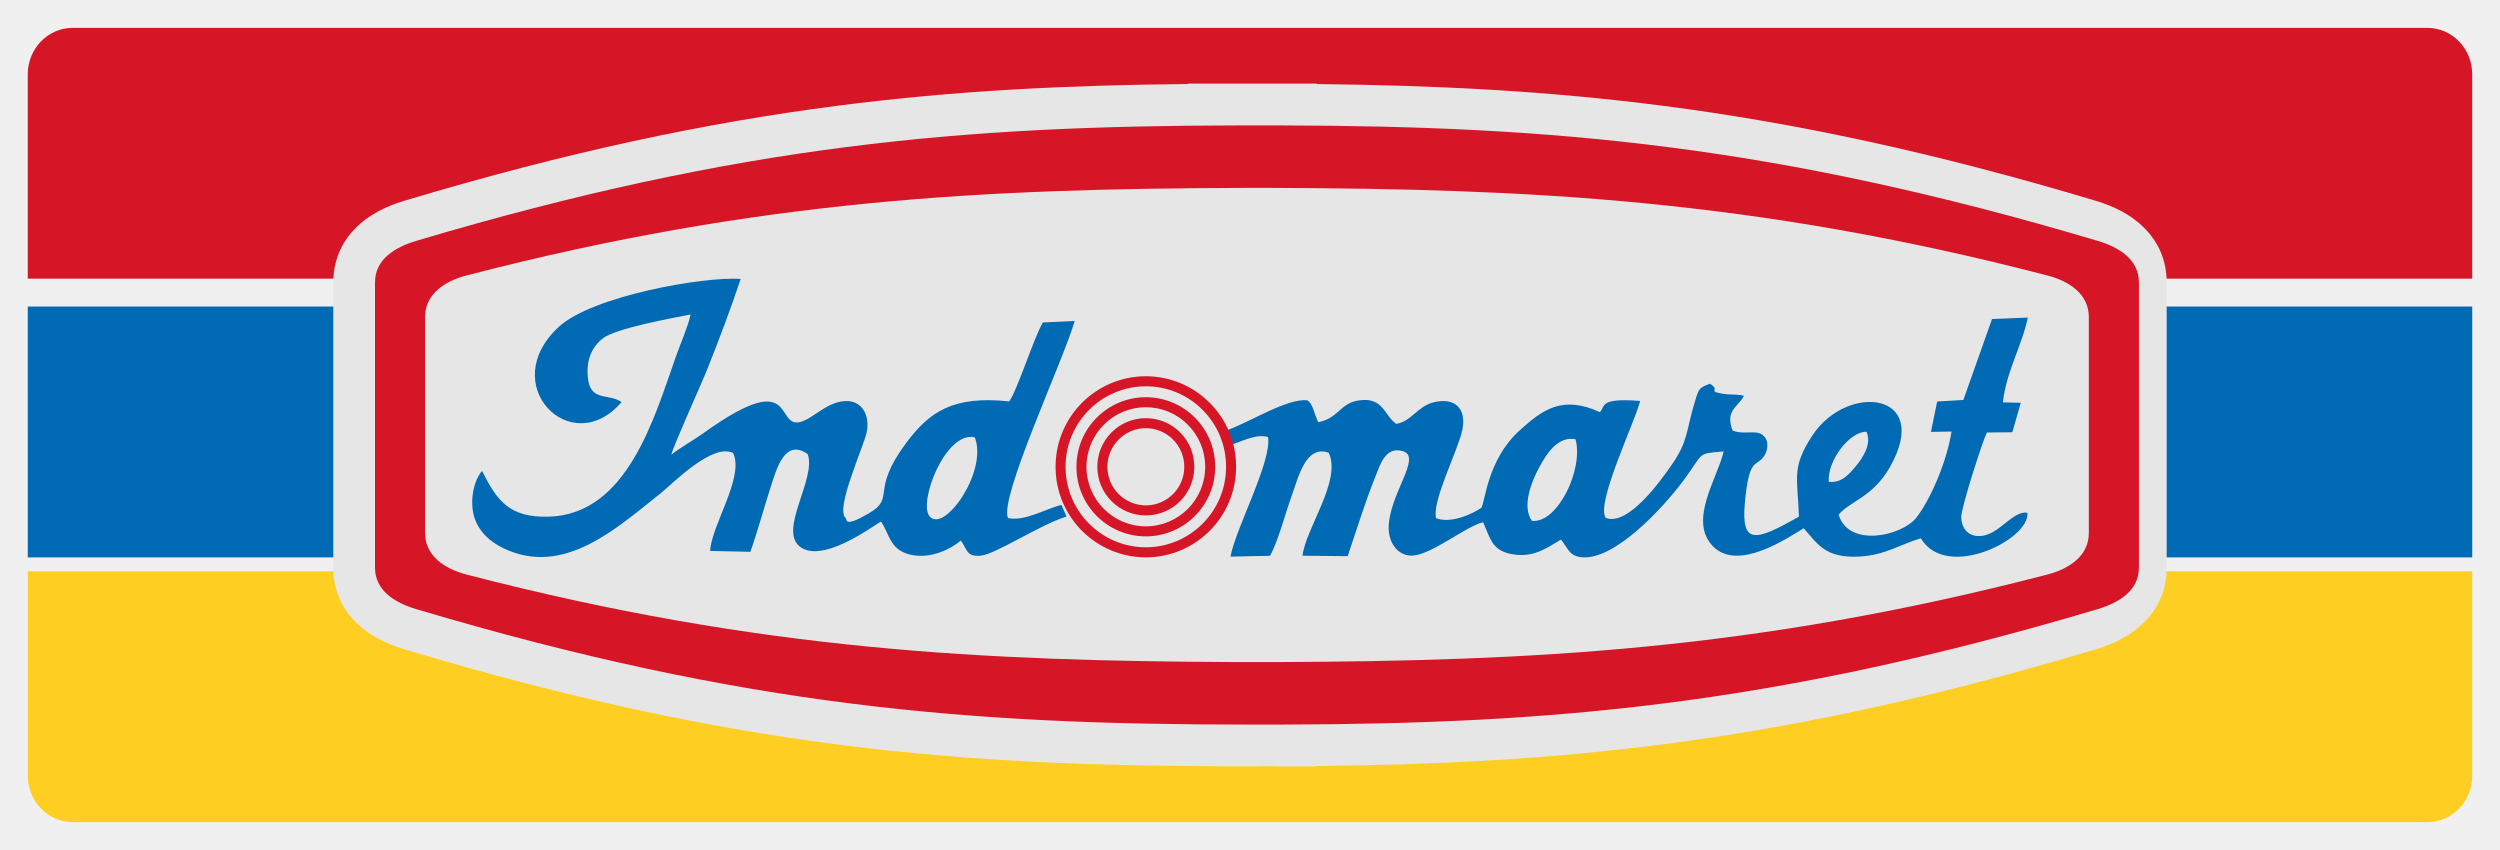
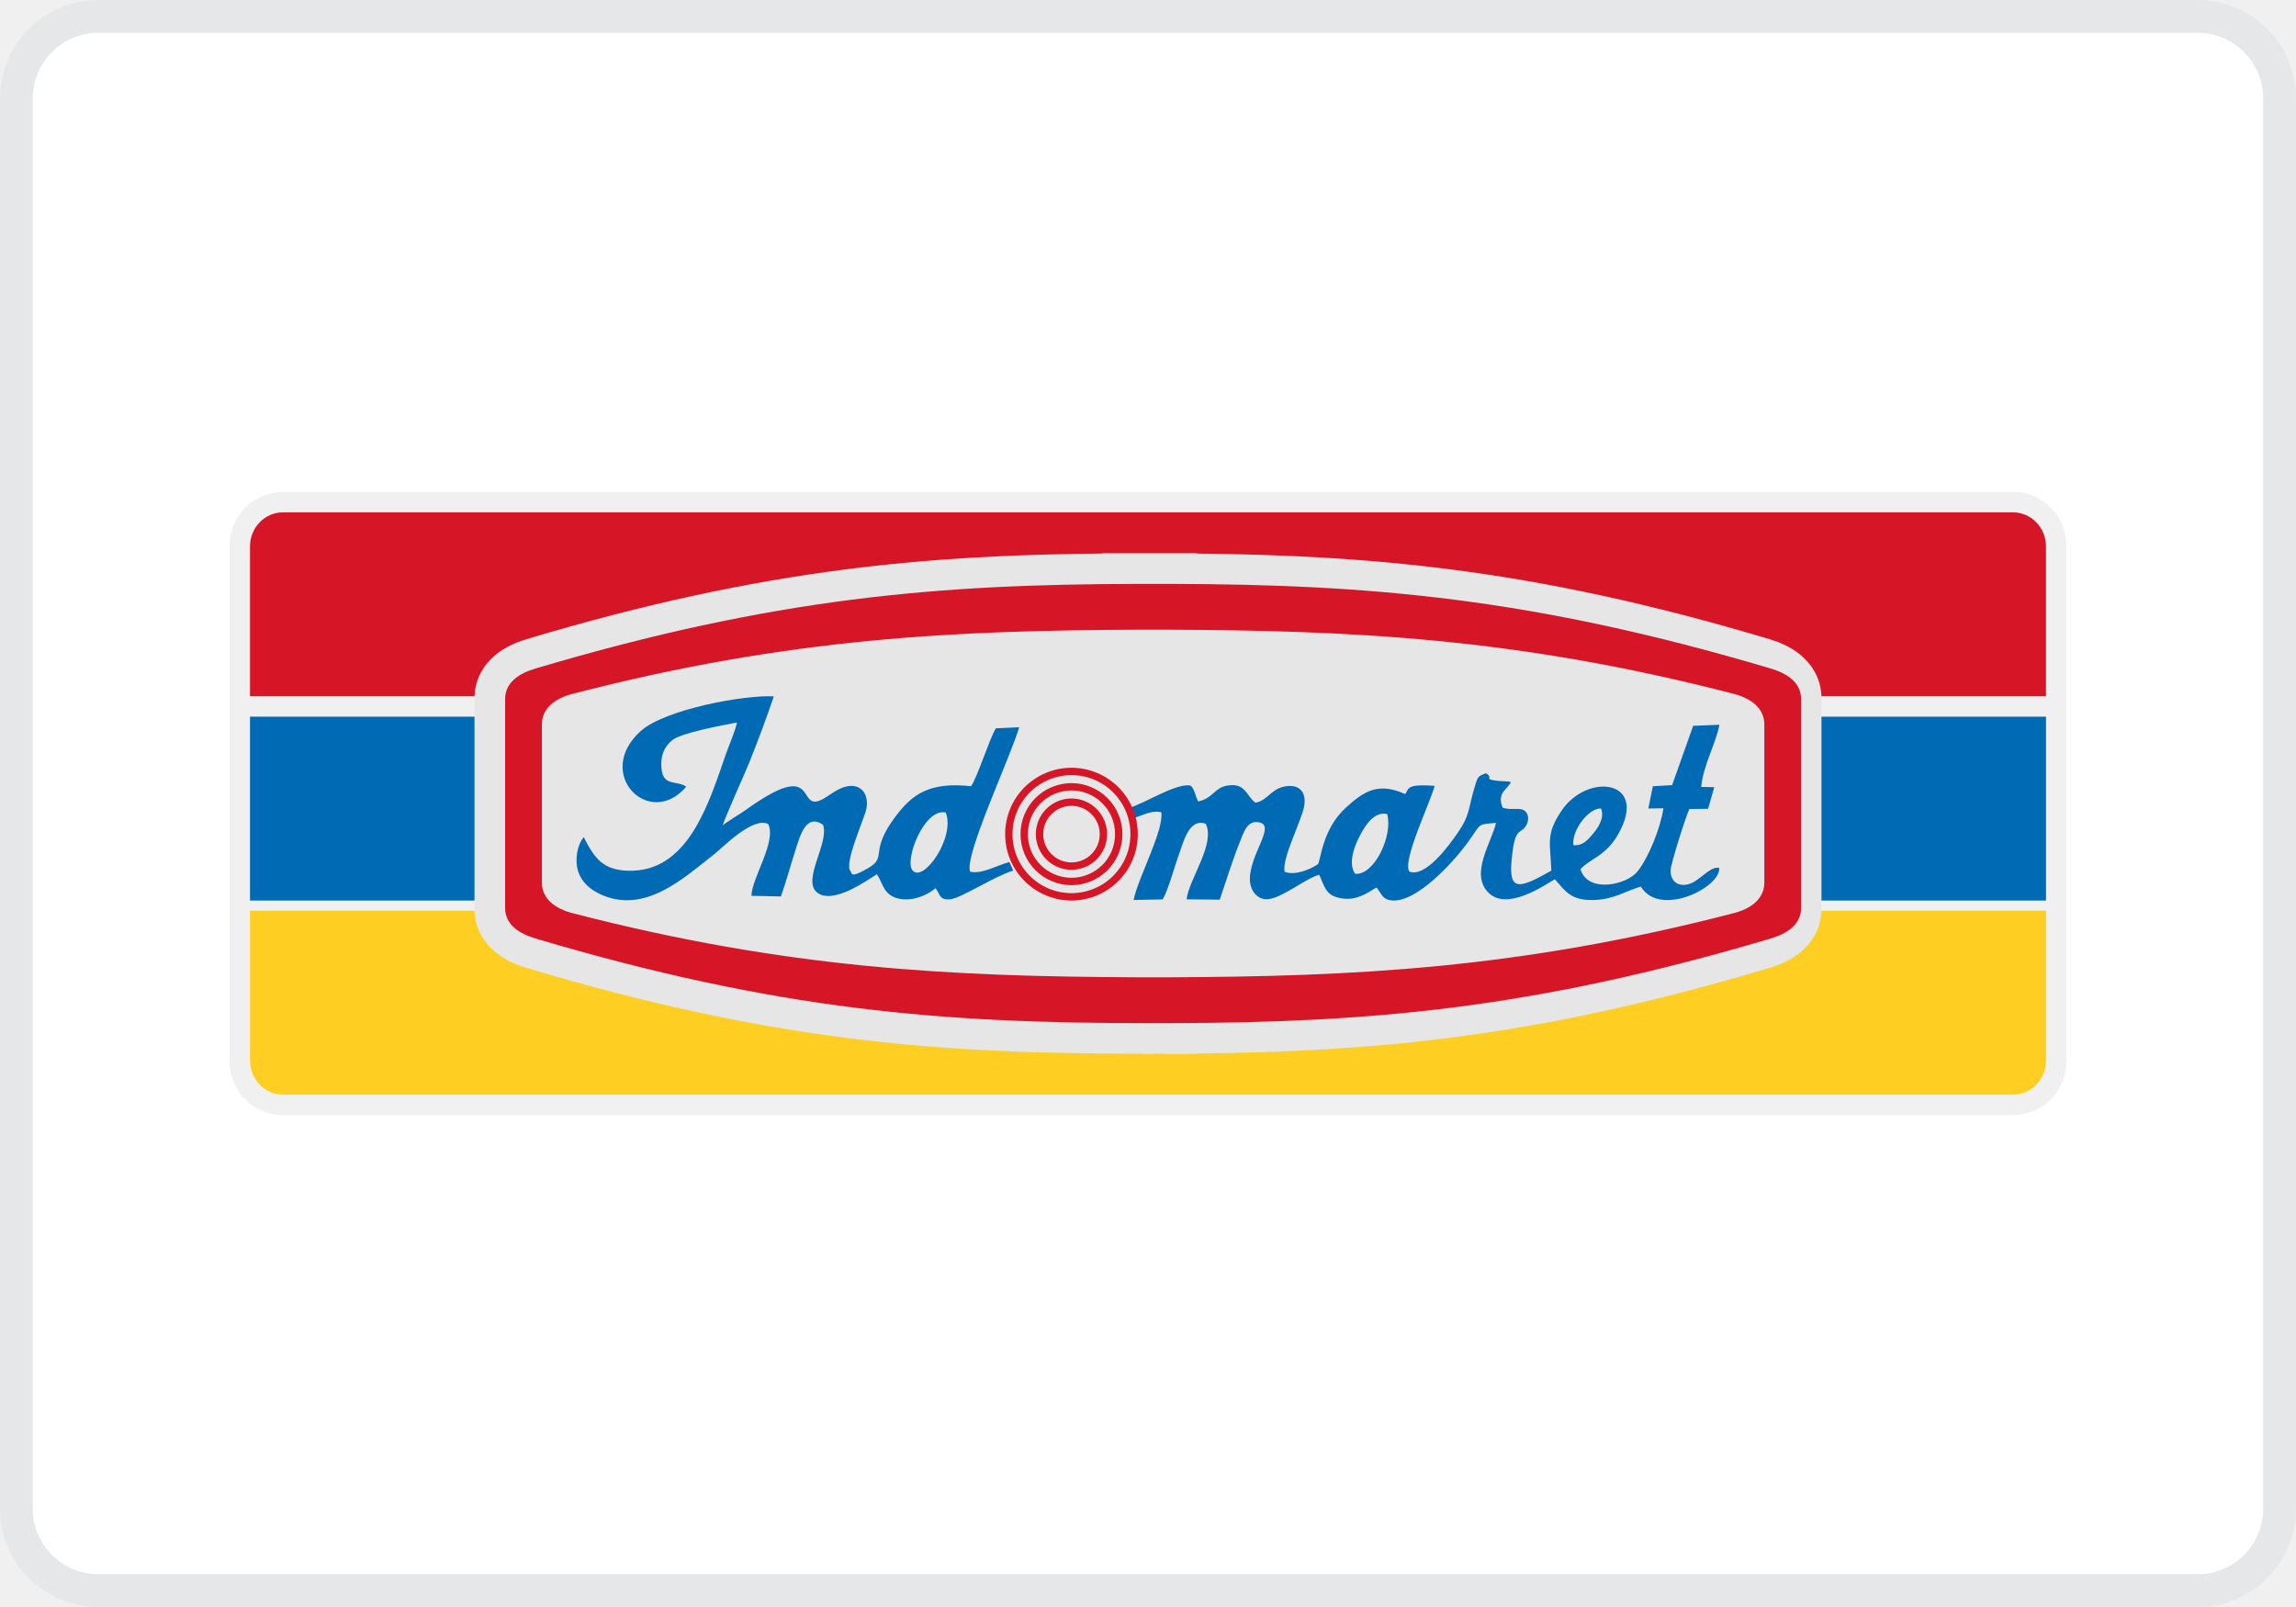
- <svg xmlns="http://www.w3.org/2000/svg" width="100" height="34" viewBox="0 0 100 34">
-   <g fill="none" fill-rule="evenodd">
-     <path fill="#F0F0F0" d="M2.889 0H97.11c.796 0 1.518.329 2.041.859.523.53.848 1.261.848 2.067v28.148c0 .806-.325 1.537-.848 2.067a2.862 2.862 0 0 1-2.04.859H2.888a2.862 2.862 0 0 1-2.041-.859A2.936 2.936 0 0 1 0 31.074V2.926C0 2.12.325 1.39.848.86A2.862 2.862 0 0 1 2.888 0" />
-     <path fill="#FECF22" d="M98.889 22.852v8.18c0 1.02-.805 1.853-1.788 1.853H2.9c-.983 0-1.788-.834-1.788-1.853v-8.18H98.89" />
-     <path fill="#006AB4" d="M1.111 22.295H98.89V12.262H1.11z" />
-     <path fill="#D61627" d="M2.899 1.115H97.1c.983 0 1.788.834 1.788 1.853v8.18H1.11v-8.18c0-1.02.805-1.853 1.788-1.853" />
-     <path fill="#E6E6E6" d="M16.16 8.034C22.697 6.074 28.23 4.91 33.5 4.23c4.722-.61 9.212-.824 14.016-.869v-.016h5.157v.018c4.765.05 9.226.269 13.917.878 5.246.682 10.753 1.846 17.25 3.794.714.215 1.408.553 1.93 1.082.552.558.897 1.27.897 2.177v11.415c0 .907-.345 1.619-.897 2.177-.522.53-1.216.867-1.93 1.081-6.497 1.949-12.004 3.113-17.25 3.795-4.691.61-9.152.829-13.917.878v.017h-1.687v-.006h-.643v.006h-.686v-.005h-.959v-.003c-5.196-.019-9.968-.209-14.952-.839-5.325-.672-10.926-1.845-17.585-3.843-.714-.214-1.409-.552-1.931-1.081a2.992 2.992 0 0 1-.897-2.177V11.293c0-.907.345-1.619.897-2.177.522-.53 1.217-.867 1.93-1.082" />
-     <path fill="#006AB4" d="M61.275 20.834c-.408-.584-.017-1.555.271-2.097.307-.576.76-1.306 1.476-1.166.328 1.203-.724 3.38-1.747 3.263zm-22.283-3.34c.53 1.358-1.214 3.841-1.804 3.164-.479-.55.64-3.442 1.804-3.163zm3.671 3.166l-.207-.463c-.578.133-1.49.68-2.138.523-.352-.82 2.186-6.224 2.67-7.88l-1.273.059c-.36.604-1.023 2.719-1.348 3.157-2.251-.24-3.19.422-4.107 1.646-1.492 1.989-.397 2.188-1.52 2.839-.989.574-.847.249-.922.167-.41-.365.741-2.874.85-3.422.143-.713-.22-1.282-.87-1.243-.609.036-1.063.476-1.496.714-1.504.827-.088-2.368-4.183.582-.316.228-1.11.696-1.266.854.035-.26 1.214-2.855 1.454-3.464.462-1.17.926-2.382 1.32-3.572-1.487-.103-5.914.68-7.261 1.905-2.545 2.315.49 5.373 2.495 3.022-.484-.355-1.227-.01-1.34-.922-.098-.782.177-1.302.592-1.627.506-.397 2.727-.805 3.51-.955-.08.423-.425 1.219-.59 1.69-.878 2.493-1.953 6.299-5.073 6.397-1.632.051-2.099-.692-2.679-1.83-.357.412-.504 1.265-.298 1.886.185.556.615.941 1.125 1.192 2.439 1.2 4.591-.82 6.322-2.187.437-.345 2.061-2.025 2.894-1.608.466.946-.886 2.934-.916 3.917l1.606.035c.29-.812.525-1.698.8-2.55.235-.723.562-2.013 1.494-1.358.357.972-1.16 3.006-.329 3.688.862.708 2.799-.709 3.26-.992.36.528.353 1.187 1.281 1.347.74.127 1.492-.23 1.912-.583.262.33.198.66.803.602.596-.058 2.369-1.24 3.428-1.566zm30.49-1.386c-.072-.854.852-2.032 1.508-2.001.218.502-.164 1.054-.408 1.349-.281.338-.576.706-1.1.652zm-24.178-2.031l.183.575c.503-.144 1.06-.48 1.563-.337.158.974-1.293 3.65-1.502 4.784l1.58-.033c.313-.534.64-1.784.882-2.44.251-.681.544-2.011 1.464-1.684.542 1.092-.933 3.053-1.043 4.121l1.805.018c.334-.981.711-2.2 1.103-3.17.195-.48.4-1.233 1.102-1.032.798.228-.58 1.752-.565 3.1.007.604.408 1.134.999 1.075.785-.079 2.104-1.176 2.78-1.33.309.71.374 1.152 1.2 1.284.843.135 1.372-.272 1.914-.593.016.018.034.044.044.057l.12.175c.166.245.26.435.663.476 1.332.136 3.3-2.03 4.068-3.064.859-1.157.508-1.069 1.612-1.167-.242 1.064-1.431 2.766-.426 3.796 1.008 1.031 3.017-.36 3.627-.724.563.634.861 1.196 2.2 1.134 1.054-.05 1.638-.483 2.484-.732 1.029 1.723 4.39.027 4.262-1.021-.434-.085-.941.532-1.386.776-.617.338-1.243.123-1.258-.607-.007-.362.854-3.045 1.025-3.38l1.018-.01.338-1.18-.716-.014c.134-1.237.778-2.298.996-3.393l-1.43.058-1.147 3.238-1.048.061-.248 1.215.823-.013c-.174 1.151-.828 2.706-1.403 3.438-.595.757-2.726 1.209-3.113-.116.5-.57 1.37-.7 2.052-1.902 1.706-3.01-1.7-3.375-3.09-1.28-.867 1.308-.599 1.714-.55 3.264-1.715.972-2.317 1.165-2.163-.547.155-1.733.415-1.475.698-1.783.216-.235.297-.66.062-.892-.273-.288-.739-.033-1.247-.218-.323-.815.23-.95.452-1.396-.294-.07-.53-.03-.822-.076-.702-.11-.074-.13-.544-.405-.405.159-.432.174-.574.636-.41 1.331-.262 1.621-.977 2.646-.389.557-1.705 2.43-2.61 2.086-.42-.563 1.176-3.854 1.373-4.679-1.624-.123-1.38.19-1.608.448-1.501-.688-2.29-.103-3.212.73-1.318 1.194-1.376 2.913-1.538 3.102-.4.265-1.211.63-1.805.41-.171-.689.879-2.706 1.05-3.528.18-.866-.31-1.327-1.166-1.102-.643.17-.89.777-1.48.855-.498-.357-.521-1.106-1.538-.928-.718.125-.763.697-1.577.862-.015-.024-.028-.057-.037-.077l-.09-.228c-.04-.113-.13-.47-.31-.568-.82-.106-2.46.971-3.319 1.229z" />
-     <path fill="#D61627" d="M45.833 16.726a1.943 1.943 0 0 1 1.94 1.946 1.943 1.943 0 0 1-1.94 1.946 1.942 1.942 0 0 1-1.94-1.946 1.943 1.943 0 0 1 1.94-1.946zm0-1.677a3.618 3.618 0 0 1 3.611 3.623 3.618 3.618 0 0 1-3.61 3.623 3.618 3.618 0 0 1-3.611-3.623 3.618 3.618 0 0 1 3.61-3.623zm2.27 1.346a3.195 3.195 0 0 0-2.27-.943 3.216 3.216 0 0 0-3.21 3.22 3.216 3.216 0 0 0 3.21 3.22 3.216 3.216 0 0 0 3.21-3.22c0-.89-.359-1.694-.94-2.277zm-2.27-.507a2.78 2.78 0 0 1 2.775 2.784 2.78 2.78 0 0 1-2.775 2.784 2.78 2.78 0 0 1-2.775-2.784 2.78 2.78 0 0 1 2.775-2.784zm1.68 1.1a2.363 2.363 0 0 0-1.68-.698 2.378 2.378 0 0 0-2.374 2.382 2.378 2.378 0 0 0 2.374 2.382 2.378 2.378 0 0 0 2.374-2.382c0-.658-.265-1.253-.695-1.684zm-.592.593a1.53 1.53 0 0 0-2.175 0c-.278.28-.45.665-.45 1.091a1.54 1.54 0 0 0 1.537 1.543 1.54 1.54 0 0 0 1.538-1.543 1.54 1.54 0 0 0-.45-1.091z" />
-     <path fill="#D61627" d="M16.657 9.632c13.008-3.87 21.955-4.595 32.775-4.615h1.881c10.736.029 19.654.767 32.586 4.615.873.26 1.657.749 1.657 1.664v11.408c0 .915-.784 1.404-1.657 1.664-12.932 3.848-21.85 4.586-32.586 4.615h-1.38c-11.047.001-20.068-.685-33.276-4.615-.874-.26-1.657-.749-1.657-1.664V11.296c0-.915.783-1.404 1.657-1.664zm33.01-2.116c-10.107.038-19.162.425-31.008 3.503-.882.229-1.657.749-1.657 1.664v8.634c0 .915.775 1.435 1.657 1.664 11.755 3.054 20.76 3.458 30.773 3.502h1.693c10.012-.044 19.018-.448 30.771-3.502.882-.23 1.657-.749 1.657-1.664v-8.634c0-.915-.775-1.435-1.657-1.664C70.05 7.94 60.996 7.554 50.89 7.516h-1.222z" />
+ <svg xmlns="http://www.w3.org/2000/svg" width="70" height="49" viewBox="0 0 70 49" fill="none">
+   <path d="M0.5 3C0.5 1.619 1.619 0.5 3 0.5H67C68.381 0.5 69.5 1.619 69.5 3V46C69.5 47.381 68.381 48.5 67 48.5H3C1.619 48.5 0.5 47.381 0.5 46V3Z" fill="white" stroke="#E6E7E8" />
+   <g clip-path="url(#clip0_7942_21601)">
+     <path fill-rule="evenodd" clip-rule="evenodd" d="M8.618 15H61.382C61.827 15 62.232 15.184 62.525 15.48C62.817 15.776 62.999 16.185 62.999 16.635V32.365C62.999 32.815 62.817 33.224 62.525 33.52C62.376 33.672 62.198 33.792 62.002 33.875C61.806 33.957 61.595 34 61.382 34H8.617C8.404 34 8.194 33.957 7.997 33.875C7.801 33.792 7.623 33.672 7.474 33.52C7.17 33.212 6.999 32.797 7 32.365V16.635C7 16.185 7.182 15.777 7.475 15.481C7.624 15.329 7.801 15.208 7.998 15.126C8.194 15.043 8.404 15 8.617 15" fill="#F0F0F0" />
+     <path fill-rule="evenodd" clip-rule="evenodd" d="M62.378 27.77V32.341C62.378 32.911 61.927 33.377 61.376 33.377H8.624C8.073 33.377 7.623 32.911 7.623 32.341V27.77H62.378" fill="#FECF22" />
+     <path fill-rule="evenodd" clip-rule="evenodd" d="M7.622 27.459H62.378V21.852H7.622L7.622 27.459Z" fill="#006AB4" />
+     <path fill-rule="evenodd" clip-rule="evenodd" d="M8.623 15.623H61.376C61.926 15.623 62.377 16.089 62.377 16.659V21.23H7.622V16.659C7.622 16.088 8.072 15.623 8.623 15.623" fill="#D61627" />
+     <path fill-rule="evenodd" clip-rule="evenodd" d="M16.05 19.489C19.71 18.394 22.809 17.744 25.76 17.364C28.404 17.023 30.919 16.903 33.609 16.878V16.869H36.497V16.879C39.165 16.907 41.663 17.029 44.29 17.37C47.228 17.751 50.312 18.401 53.95 19.49C54.35 19.61 54.739 19.799 55.031 20.095C55.34 20.407 55.533 20.804 55.533 21.311V27.69C55.533 28.197 55.34 28.595 55.031 28.907C54.739 29.203 54.35 29.391 53.95 29.511C50.312 30.6 47.228 31.25 44.29 31.632C41.663 31.973 39.165 32.095 36.497 32.122V32.132H35.552V32.128H35.192V32.132H34.808V32.129H34.271V32.127C31.361 32.117 28.689 32.011 25.898 31.658C22.916 31.283 19.779 30.627 16.05 29.511C15.65 29.391 15.261 29.202 14.969 28.907C14.807 28.748 14.679 28.559 14.593 28.35C14.506 28.141 14.463 27.916 14.466 27.69V21.311C14.466 20.804 14.66 20.406 14.969 20.094C15.261 19.798 15.65 19.61 16.05 19.489Z" fill="#E6E6E6" />
+     <path fill-rule="evenodd" clip-rule="evenodd" d="M41.314 26.642C41.085 26.316 41.304 25.773 41.466 25.47C41.638 25.149 41.891 24.741 42.292 24.819C42.476 25.491 41.887 26.708 41.314 26.642ZM28.835 24.776C29.132 25.535 28.155 26.922 27.825 26.544C27.557 26.237 28.183 24.62 28.835 24.776V24.776ZM30.891 26.545L30.775 26.286C30.451 26.361 29.941 26.666 29.578 26.579C29.381 26.12 30.802 23.101 31.073 22.175L30.36 22.208C30.159 22.546 29.787 23.727 29.605 23.972C28.345 23.838 27.819 24.208 27.305 24.892C26.47 26.004 27.083 26.115 26.454 26.479C25.9 26.799 25.98 26.618 25.938 26.572C25.708 26.368 26.353 24.966 26.414 24.66C26.494 24.261 26.291 23.943 25.927 23.965C25.586 23.985 25.331 24.231 25.089 24.364C24.247 24.826 25.04 23.041 22.747 24.689C22.57 24.817 22.125 25.078 22.038 25.166C22.057 25.021 22.717 23.571 22.852 23.231C23.11 22.577 23.37 21.9 23.591 21.235C22.758 21.177 20.279 21.615 19.525 22.299C18.1 23.593 19.799 25.302 20.922 23.988C20.651 23.79 20.235 23.982 20.172 23.473C20.117 23.036 20.271 22.745 20.503 22.563C20.787 22.342 22.03 22.114 22.469 22.03C22.424 22.266 22.231 22.711 22.138 22.974C21.647 24.367 21.045 26.494 19.297 26.549C18.384 26.578 18.122 26.162 17.797 25.526C17.597 25.757 17.515 26.233 17.63 26.58C17.734 26.891 17.975 27.106 18.26 27.246C19.626 27.917 20.831 26.788 21.801 26.024C22.045 25.831 22.955 24.893 23.421 25.126C23.682 25.654 22.925 26.765 22.908 27.315L23.808 27.334C23.97 26.88 24.102 26.385 24.256 25.909C24.387 25.505 24.57 24.784 25.092 25.15C25.292 25.693 24.443 26.83 24.908 27.211C25.391 27.607 26.476 26.815 26.734 26.657C26.935 26.952 26.931 27.32 27.451 27.41C27.865 27.48 28.287 27.281 28.522 27.084C28.669 27.268 28.633 27.453 28.971 27.42C29.305 27.388 30.298 26.727 30.891 26.545ZM47.965 25.77C47.925 25.293 48.443 24.635 48.81 24.652C48.932 24.933 48.718 25.241 48.581 25.406C48.424 25.595 48.259 25.801 47.965 25.77ZM34.426 24.636L34.528 24.957C34.81 24.876 35.122 24.689 35.404 24.769C35.492 25.313 34.679 26.808 34.562 27.442L35.447 27.424C35.623 27.125 35.806 26.427 35.941 26.06C36.082 25.679 36.246 24.936 36.761 25.119C37.065 25.729 36.239 26.825 36.177 27.422L37.188 27.432C37.375 26.884 37.586 26.203 37.805 25.66C37.915 25.392 38.029 24.971 38.423 25.084C38.869 25.211 38.098 26.063 38.106 26.816C38.11 27.154 38.335 27.45 38.666 27.417C39.105 27.373 39.844 26.76 40.222 26.674C40.395 27.07 40.432 27.317 40.894 27.391C41.367 27.467 41.663 27.239 41.966 27.06C41.975 27.07 41.985 27.084 41.991 27.092L42.058 27.189C42.151 27.326 42.204 27.433 42.429 27.455C43.175 27.531 44.277 26.321 44.707 25.743C45.188 25.097 44.992 25.146 45.61 25.091C45.475 25.686 44.809 26.637 45.372 27.212C45.936 27.788 47.061 27.011 47.403 26.808C47.718 27.162 47.885 27.476 48.635 27.441C49.225 27.413 49.552 27.172 50.026 27.032C50.602 27.995 52.484 27.047 52.413 26.462C52.169 26.414 51.886 26.759 51.636 26.895C51.291 27.084 50.94 26.964 50.932 26.556C50.928 26.354 51.41 24.855 51.506 24.667L52.076 24.662L52.265 24.002L51.864 23.995C51.939 23.303 52.3 22.71 52.422 22.099L51.621 22.131L50.979 23.94L50.392 23.974L50.253 24.653L50.714 24.646C50.617 25.289 50.25 26.158 49.928 26.567C49.595 26.99 48.402 27.243 48.185 26.503C48.465 26.184 48.952 26.111 49.334 25.44C50.289 23.758 48.382 23.554 47.604 24.724C47.118 25.455 47.268 25.682 47.296 26.548C46.335 27.092 45.998 27.199 46.084 26.243C46.171 25.274 46.317 25.419 46.475 25.246C46.596 25.115 46.642 24.878 46.51 24.748C46.357 24.587 46.096 24.729 45.812 24.626C45.631 24.171 45.941 24.095 46.065 23.846C45.9 23.807 45.768 23.829 45.605 23.803C45.211 23.742 45.563 23.731 45.3 23.577C45.073 23.666 45.058 23.674 44.978 23.933C44.749 24.676 44.832 24.838 44.431 25.411C44.214 25.723 43.477 26.769 42.97 26.577C42.735 26.262 43.628 24.423 43.739 23.962C42.829 23.893 42.966 24.068 42.838 24.212C41.998 23.828 41.556 24.155 41.039 24.62C40.301 25.288 40.269 26.248 40.178 26.354C39.954 26.502 39.5 26.706 39.167 26.583C39.072 26.198 39.66 25.071 39.755 24.611C39.856 24.128 39.582 23.87 39.102 23.996C38.742 24.091 38.604 24.43 38.274 24.474C37.995 24.274 37.982 23.855 37.412 23.955C37.01 24.025 36.985 24.344 36.529 24.437C36.521 24.423 36.514 24.405 36.508 24.394L36.458 24.266C36.436 24.203 36.385 24.003 36.285 23.949C35.825 23.89 34.907 24.491 34.426 24.636Z" fill="#006AB4" />
+     <path fill-rule="evenodd" clip-rule="evenodd" d="M32.667 24.347C32.809 24.347 32.951 24.375 33.083 24.43C33.215 24.485 33.335 24.565 33.435 24.666C33.536 24.767 33.616 24.887 33.671 25.019C33.725 25.151 33.753 25.292 33.753 25.434C33.753 25.577 33.725 25.718 33.671 25.85C33.616 25.982 33.536 26.102 33.435 26.203C33.335 26.303 33.215 26.384 33.083 26.439C32.951 26.493 32.809 26.521 32.667 26.522C32.524 26.522 32.382 26.493 32.25 26.439C32.118 26.384 31.998 26.304 31.898 26.203C31.797 26.102 31.717 25.982 31.662 25.85C31.608 25.718 31.58 25.577 31.58 25.434C31.58 25.292 31.608 25.151 31.662 25.019C31.717 24.887 31.797 24.767 31.898 24.666C31.999 24.565 32.118 24.485 32.25 24.43C32.382 24.375 32.524 24.347 32.667 24.347ZM32.667 23.41C33.204 23.411 33.718 23.625 34.098 24.004C34.477 24.384 34.69 24.898 34.689 25.434C34.69 25.97 34.477 26.485 34.098 26.864C33.719 27.244 33.204 27.458 32.667 27.459C32.13 27.458 31.615 27.244 31.236 26.864C30.857 26.485 30.644 25.97 30.645 25.434C30.644 24.898 30.857 24.384 31.236 24.004C31.615 23.625 32.13 23.411 32.667 23.41ZM33.938 24.162C33.771 23.995 33.573 23.862 33.355 23.771C33.137 23.681 32.903 23.635 32.667 23.635C32.189 23.636 31.732 23.826 31.395 24.163C31.057 24.501 30.868 24.958 30.869 25.434C30.868 25.911 31.057 26.368 31.395 26.705C31.732 27.043 32.189 27.233 32.667 27.234C33.144 27.233 33.602 27.043 33.939 26.705C34.276 26.368 34.465 25.911 34.464 25.434C34.464 24.937 34.263 24.488 33.938 24.162ZM32.667 23.878C33.079 23.879 33.475 24.044 33.766 24.335C34.058 24.627 34.221 25.022 34.221 25.434C34.221 25.846 34.058 26.241 33.766 26.533C33.475 26.825 33.079 26.989 32.667 26.99C32.254 26.989 31.858 26.825 31.567 26.533C31.275 26.241 31.112 25.846 31.113 25.434C31.112 25.022 31.275 24.627 31.567 24.335C31.858 24.044 32.254 23.879 32.667 23.878ZM33.607 24.493C33.484 24.369 33.338 24.271 33.176 24.204C33.015 24.137 32.842 24.103 32.667 24.103C32.492 24.104 32.319 24.138 32.157 24.205C31.996 24.272 31.849 24.37 31.726 24.494C31.602 24.618 31.504 24.764 31.438 24.926C31.371 25.087 31.337 25.26 31.337 25.434C31.337 25.609 31.371 25.782 31.438 25.943C31.504 26.104 31.602 26.251 31.726 26.375C31.849 26.498 31.996 26.596 32.157 26.663C32.319 26.73 32.492 26.765 32.667 26.765C32.842 26.765 33.015 26.73 33.176 26.663C33.337 26.596 33.484 26.498 33.608 26.375C33.731 26.251 33.829 26.104 33.896 25.943C33.962 25.782 33.996 25.609 33.996 25.434C33.996 25.067 33.848 24.734 33.607 24.493H33.607ZM33.276 24.825C33.196 24.744 33.101 24.68 32.997 24.637C32.892 24.593 32.78 24.571 32.667 24.571C32.554 24.571 32.441 24.593 32.337 24.637C32.232 24.68 32.138 24.744 32.058 24.825C31.902 24.981 31.806 25.196 31.806 25.434C31.806 25.547 31.828 25.659 31.871 25.764C31.914 25.868 31.977 25.963 32.057 26.043C32.137 26.123 32.232 26.187 32.337 26.23C32.441 26.274 32.553 26.296 32.667 26.297C32.78 26.296 32.892 26.274 32.997 26.231C33.101 26.187 33.196 26.124 33.276 26.044C33.356 25.963 33.42 25.868 33.463 25.764C33.506 25.659 33.528 25.547 33.528 25.434C33.528 25.321 33.506 25.209 33.463 25.104C33.419 25 33.356 24.905 33.276 24.825Z" fill="#D61627" />
+     <path fill-rule="evenodd" clip-rule="evenodd" d="M16.328 20.383C23.612 18.22 28.623 17.815 34.682 17.804H35.735C41.747 17.82 46.741 18.232 53.983 20.383C54.472 20.528 54.911 20.801 54.911 21.313V27.688C54.911 28.199 54.472 28.472 53.983 28.617C46.741 30.768 41.747 31.18 35.735 31.197H34.962C28.776 31.197 23.724 30.814 16.328 28.617C15.838 28.472 15.4 28.199 15.4 27.688V21.313C15.4 20.801 15.838 20.528 16.328 20.383ZM34.813 19.2C29.154 19.221 24.083 19.438 17.449 21.158C16.955 21.286 16.521 21.576 16.521 22.088V26.913C16.521 27.424 16.955 27.714 17.449 27.842C24.032 29.549 29.075 29.775 34.682 29.799H35.63C41.237 29.775 46.28 29.549 52.862 27.842C53.356 27.714 53.79 27.424 53.79 26.913V22.088C53.79 21.576 53.356 21.286 52.862 21.158C46.228 19.437 41.158 19.221 35.498 19.2H34.814H34.813Z" fill="#D61627" />
  </g>
+   <defs>
+     <clipPath id="clip0_7942_21601">
+       <rect width="56" height="19" fill="white" transform="translate(7 15)" />
+     </clipPath>
+   </defs>
</svg>
